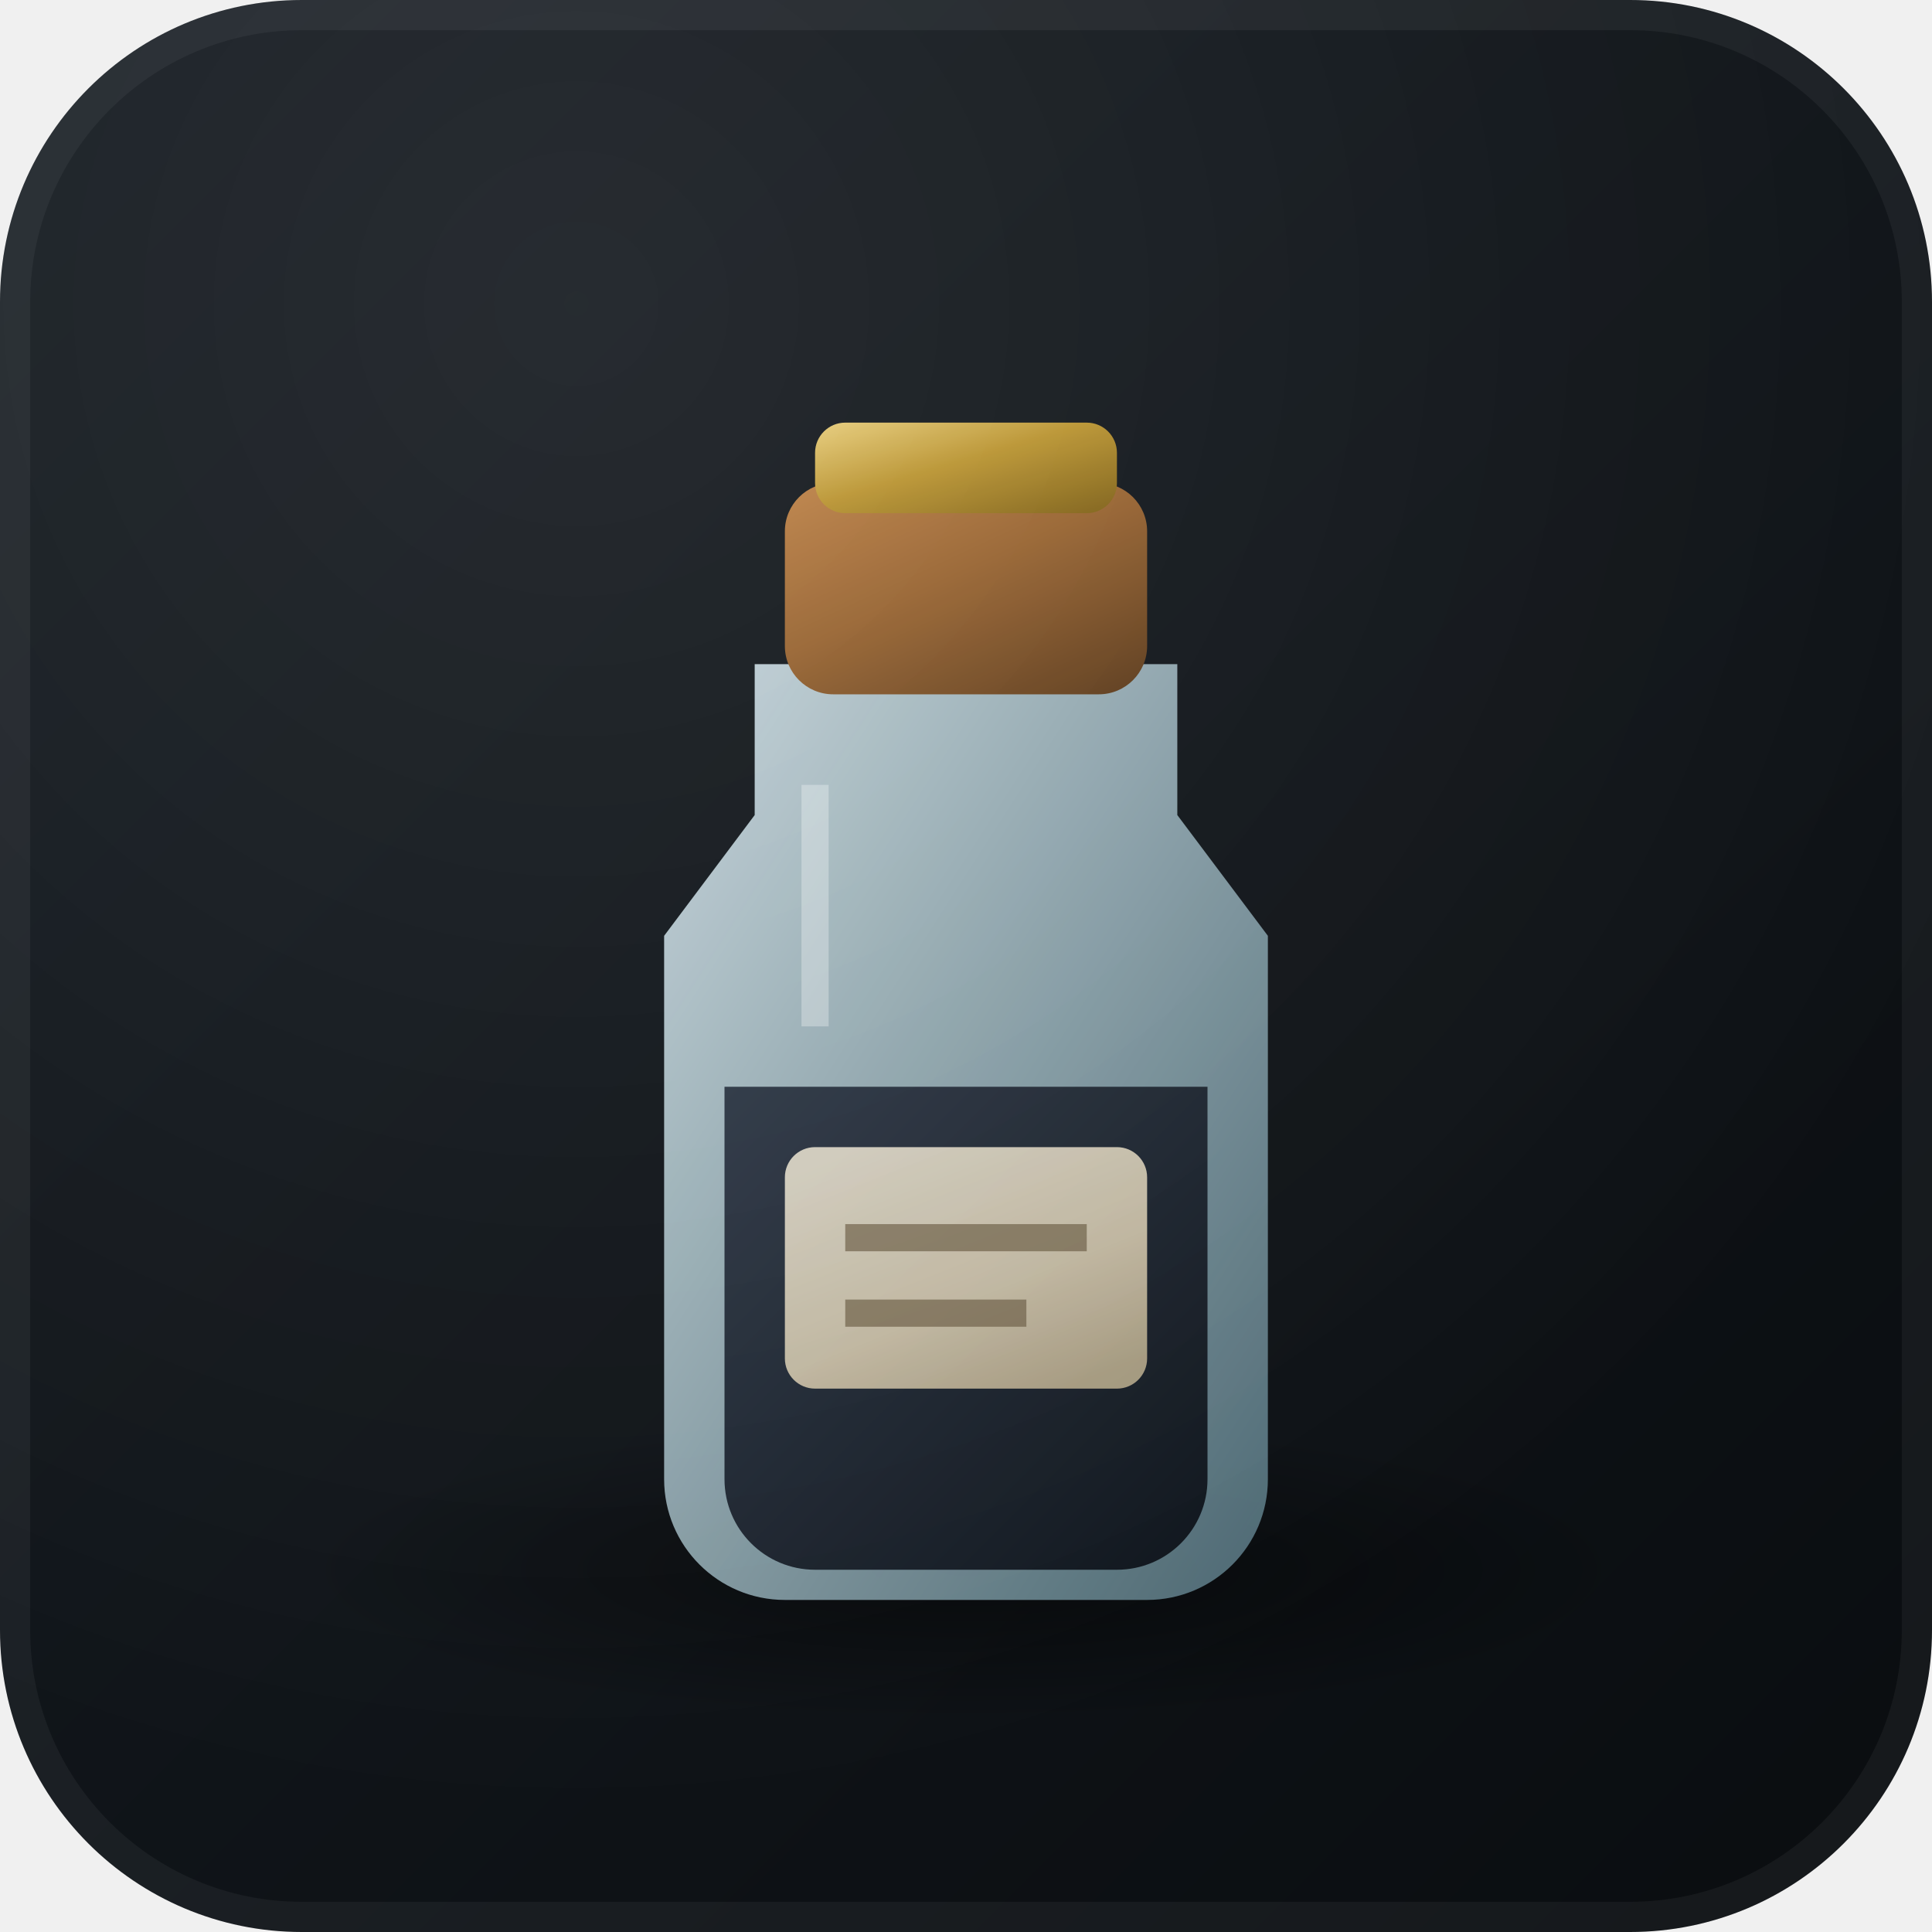
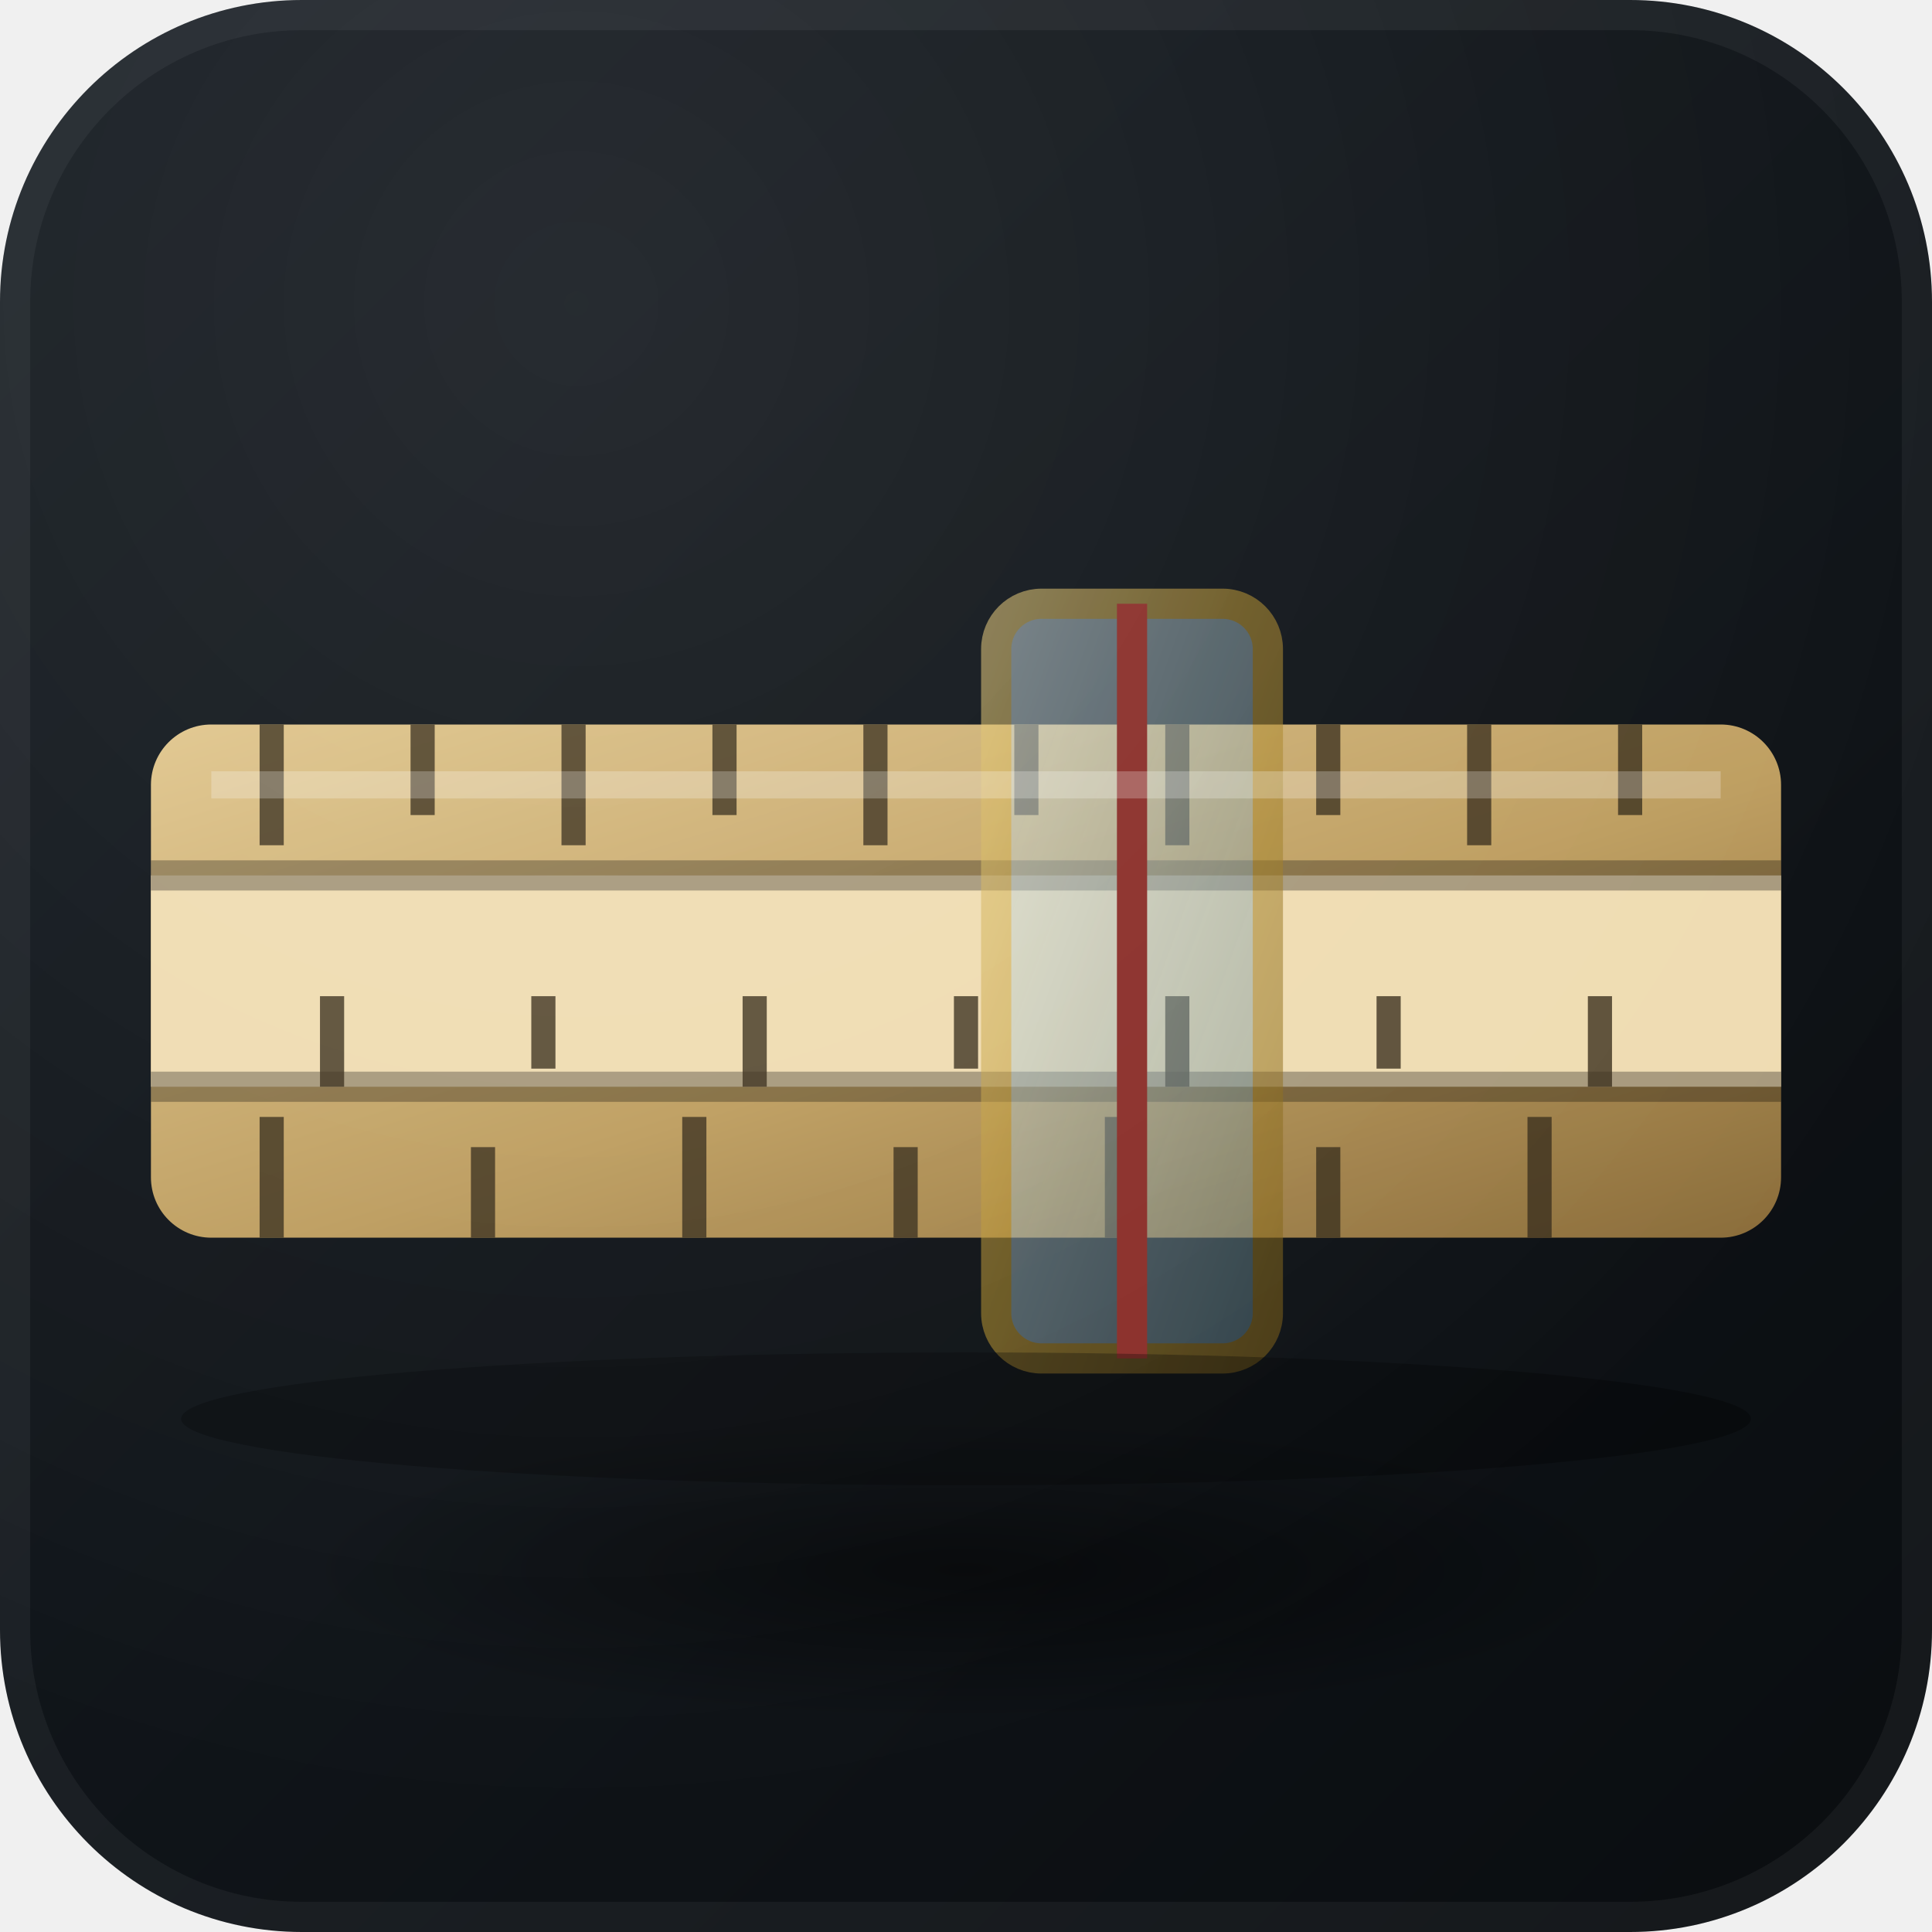
- <svg xmlns="http://www.w3.org/2000/svg" viewBox="0 0 64 64" width="64" height="64" role="img" aria-label="encre">
+ <svg xmlns="http://www.w3.org/2000/svg" viewBox="0 0 64 64" width="64" height="64" role="img" aria-label="regle-a-calcul">
  <defs>
    <linearGradient id="plaque" x1="0" y1="0" x2="1" y2="1">
      <stop offset="0" stop-color="#151b21" />
      <stop offset="1" stop-color="#0a0d10" />
    </linearGradient>
    <radialGradient id="lum" cx="30%" cy="16%" r="78%">
      <stop offset="0" stop-color="#ffffff" stop-opacity=".085" />
      <stop offset="1" stop-color="#ffffff" stop-opacity="0" />
    </radialGradient>
    <radialGradient id="sol" cx="50%" cy="50%" r="50%">
      <stop offset="0" stop-color="#000" stop-opacity=".55" />
      <stop offset="1" stop-color="#000" stop-opacity="0" />
    </radialGradient>
-     <linearGradient id="cuir" x1=".1" y1="0" x2=".9" y2="1">
-       <stop offset="0" stop-color="#b87d42" />
-       <stop offset=".45" stop-color="#96622f" />
-       <stop offset="1" stop-color="#5f3c1b" />
-     </linearGradient>
    <linearGradient id="laiton" x1="0" y1="0" x2="1" y2="1">
      <stop offset="0" stop-color="#e6cb78" />
      <stop offset=".45" stop-color="#b9932f" />
      <stop offset="1" stop-color="#7d5f15" />
    </linearGradient>
-     <linearGradient id="papier" x1=".2" y1="0" x2=".8" y2="1">
-       <stop offset="0" stop-color="#f4ecd8" />
-       <stop offset=".6" stop-color="#e2d5b8" />
-       <stop offset="1" stop-color="#c3b493" />
-     </linearGradient>
-     <linearGradient id="encre" x1="0" y1="0" x2="1" y2="1">
-       <stop offset="0" stop-color="#2c3644" />
-       <stop offset="1" stop-color="#0f151c" />
+     <linearGradient id="bois" x1="0" y1="0" x2="1" y2="1">
+       <stop offset="0" stop-color="#e0c68d" />
+       <stop offset=".55" stop-color="#bd9d5f" />
+       <stop offset="1" stop-color="#8a6c3a" />
    </linearGradient>
    <linearGradient id="verre" x1="0" y1="0" x2="1" y2="1">
      <stop offset="0" stop-color="#d7e8ee" stop-opacity=".9" />
      <stop offset="1" stop-color="#5d7f8b" stop-opacity=".8" />
    </linearGradient>
  </defs>
  <rect width="64" height="64" rx="10" fill="url(#plaque)" />
  <ellipse cx="32" cy="52" rx="22" ry="5" fill="url(#sol)" />
-   <path d="M25 22h14v5l3 4v18a4 4 0 0 1-4 4H26a4 4 0 0 1-4-4V31l3-4z" fill="url(#verre)" />
-   <path d="M24 36h16v13a3 3 0 0 1-3 3h-10a3 3 0 0 1-3-3z" fill="url(#encre)" />
-   <rect x="26" y="16" width="12" height="7" rx="1.6" fill="url(#cuir)" />
-   <rect x="27" y="14" width="10" height="3" rx="1" fill="url(#laiton)" />
-   <rect x="26" y="38" width="12" height="8" rx="1" fill="url(#papier)" opacity=".82" />
-   <path d="M28 41h8M28 43.5h6" stroke="#6d5f46" stroke-opacity=".7" stroke-width=".9" />
-   <path d="M27 26v8" fill="none" stroke="#fff" stroke-opacity=".3" stroke-width=".9" />
+   <rect x="5" y="24" width="54" height="17" rx="2" fill="url(#bois)" />
+   <rect x="5" y="29" width="54" height="7" fill="#efdcb2" />
+   <path d="M5 29h54" fill="none" stroke="#000" stroke-opacity=".3" stroke-width="1" />
+   <path d="M5 36h54" fill="none" stroke="#000" stroke-opacity=".3" stroke-width="1" />
+   <g stroke="#3a2f1c" stroke-opacity=".8" stroke-width=".8">
+     <path d="M9 24v4M14 24v3M19 24v4M24 24v3M29 24v4M34 24v3M39 24v4M44 24v3M49 24v4M54 24v3" />
+     <path d="M9 41v-4M16 41v-3M23 41v-4M30 41v-3M37 41v-4M44 41v-3M51 41v-4" />
+     <path d="M11 33v3M18 33v2.4M25 33v3M32 33v2.4M39 33v3M46 33v2.4M53 33v3" />
+   </g>
+   <rect x="33" y="20" width="9" height="25" rx="1.5" fill="url(#verre)" opacity=".55" stroke="url(#laiton)" />
+   <path d="M37.5 20v25" stroke="#8b2f2a" stroke-width="1" />
+   <path d="M7 26h50" fill="none" stroke="#fff" stroke-opacity=".24" stroke-width=".9" />
+   <ellipse cx="32" cy="47" rx="26" ry="2.2" fill="#000" opacity=".3" />
  <rect width="64" height="64" rx="10" fill="url(#lum)" />
  <rect x=".5" y=".5" width="63" height="63" rx="9.5" fill="none" stroke="#fff" stroke-opacity=".05" />
</svg>
